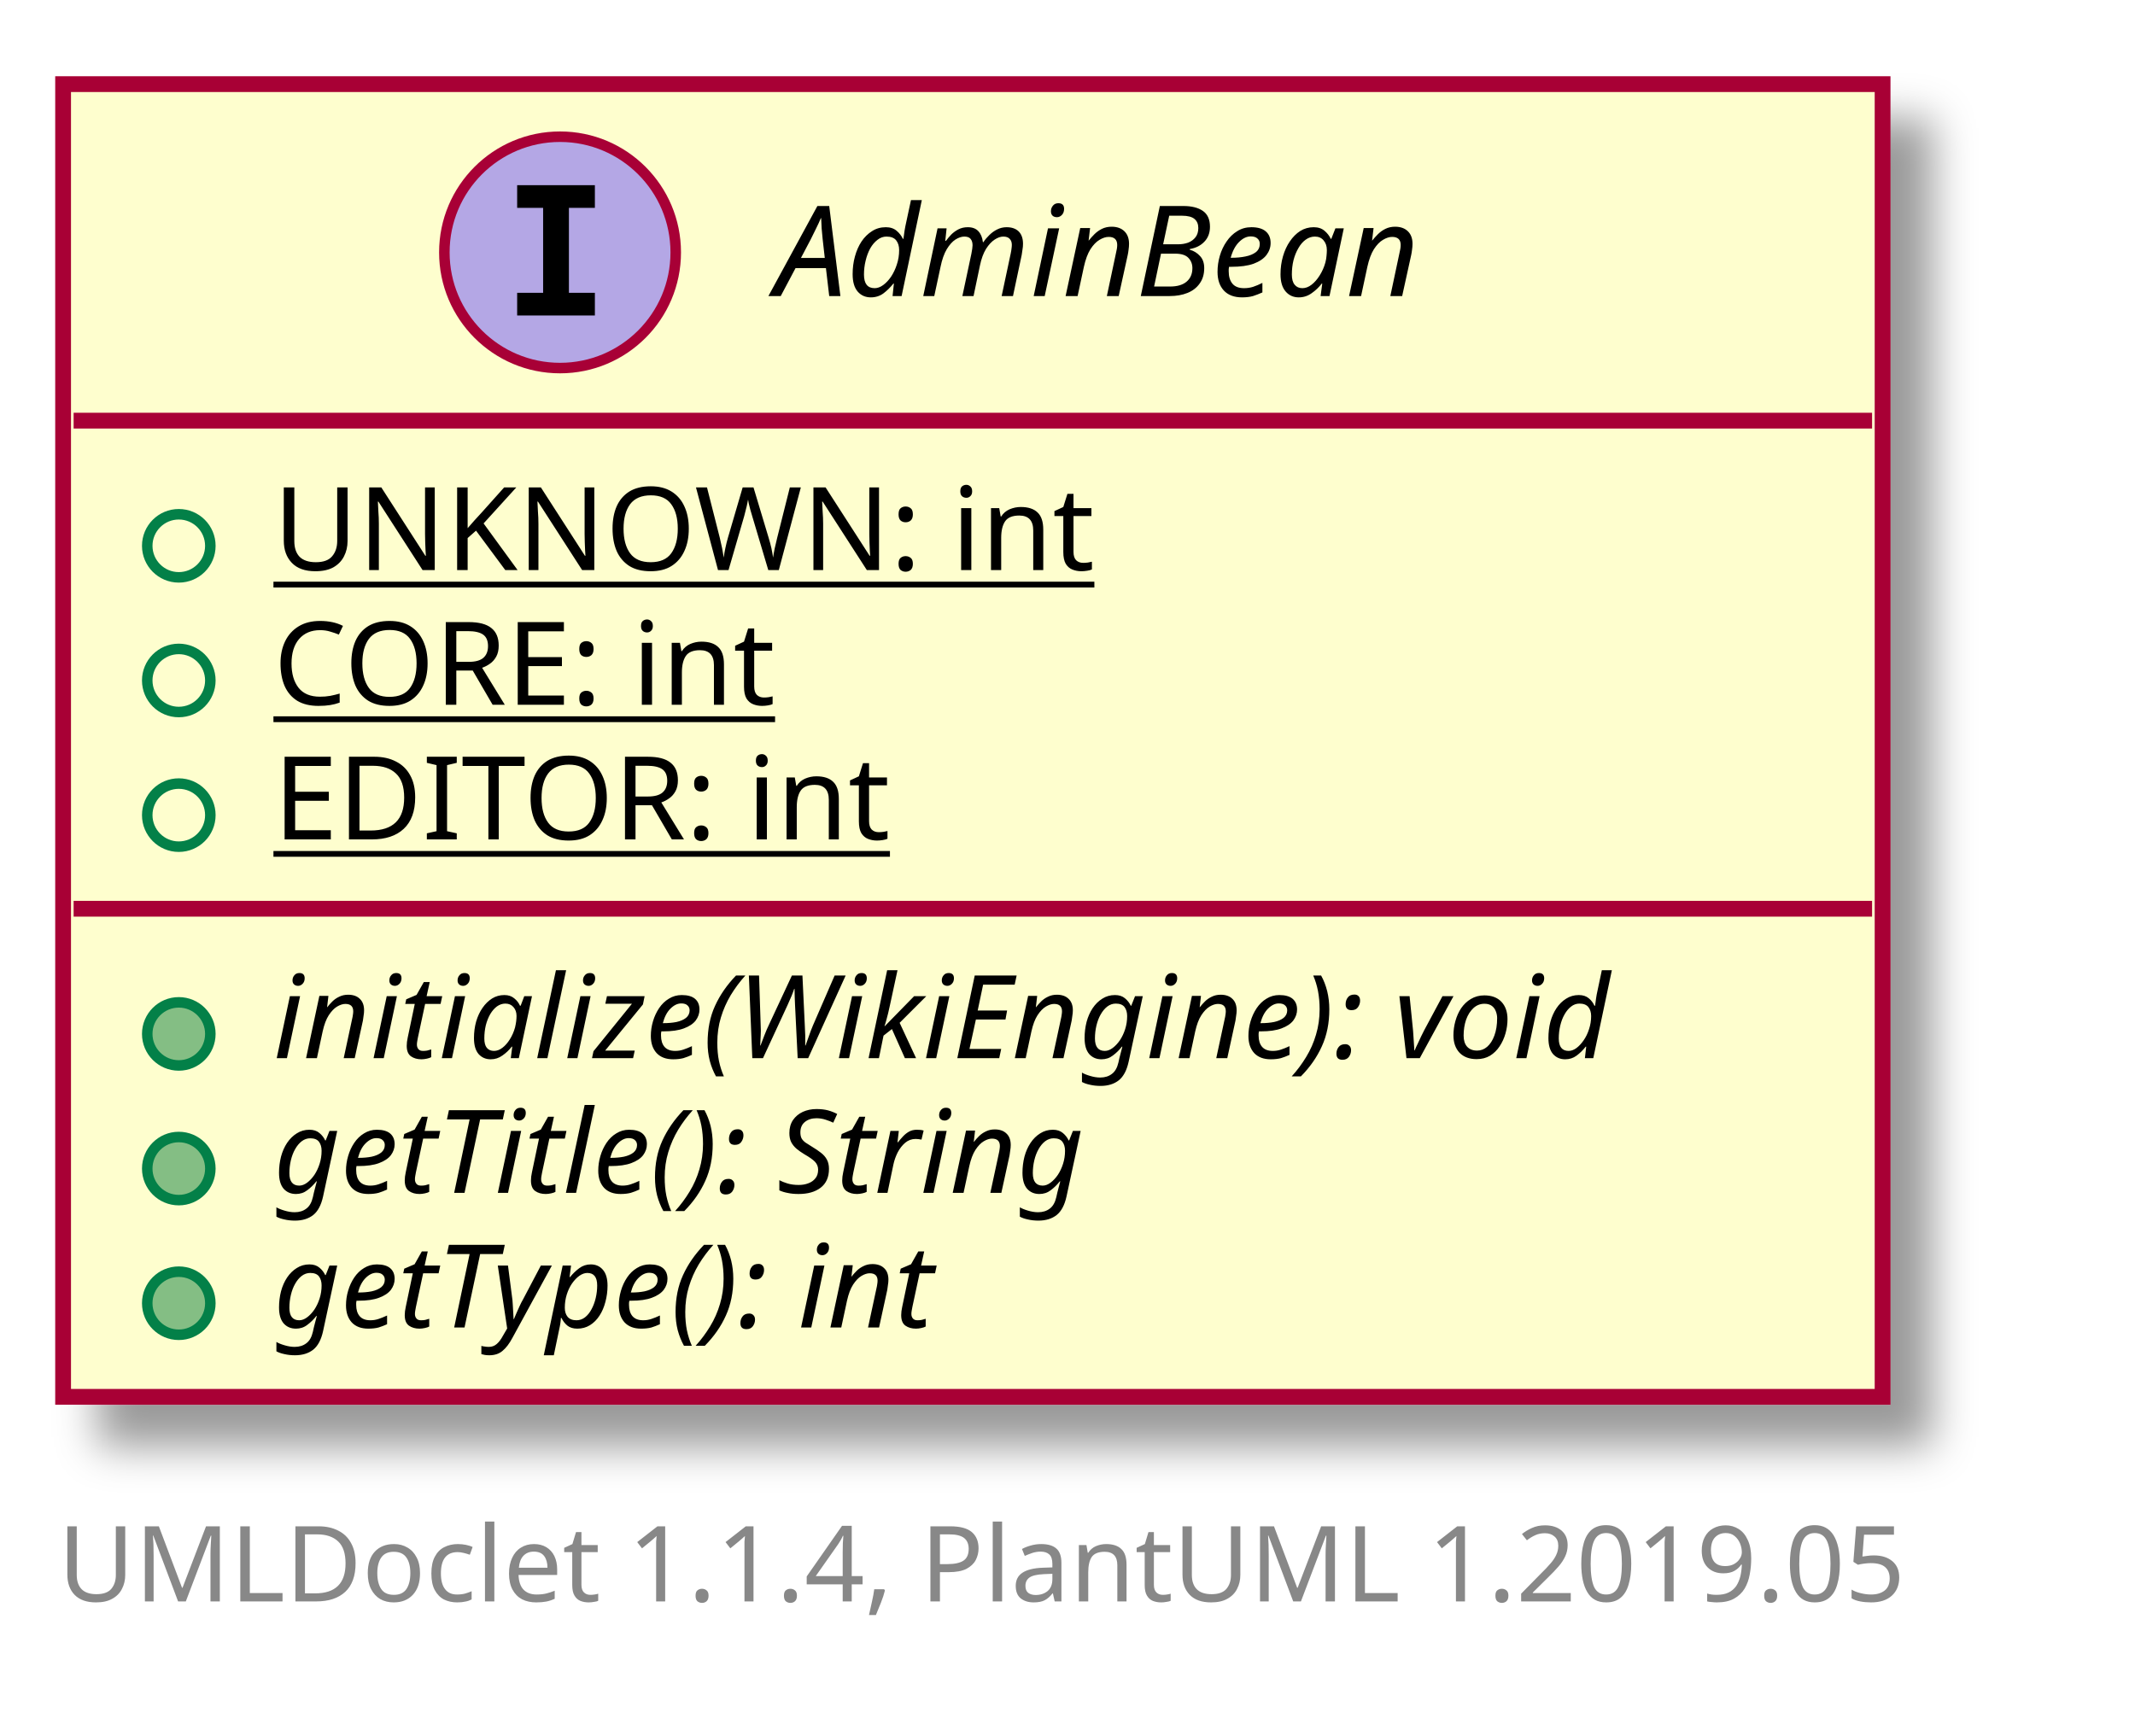
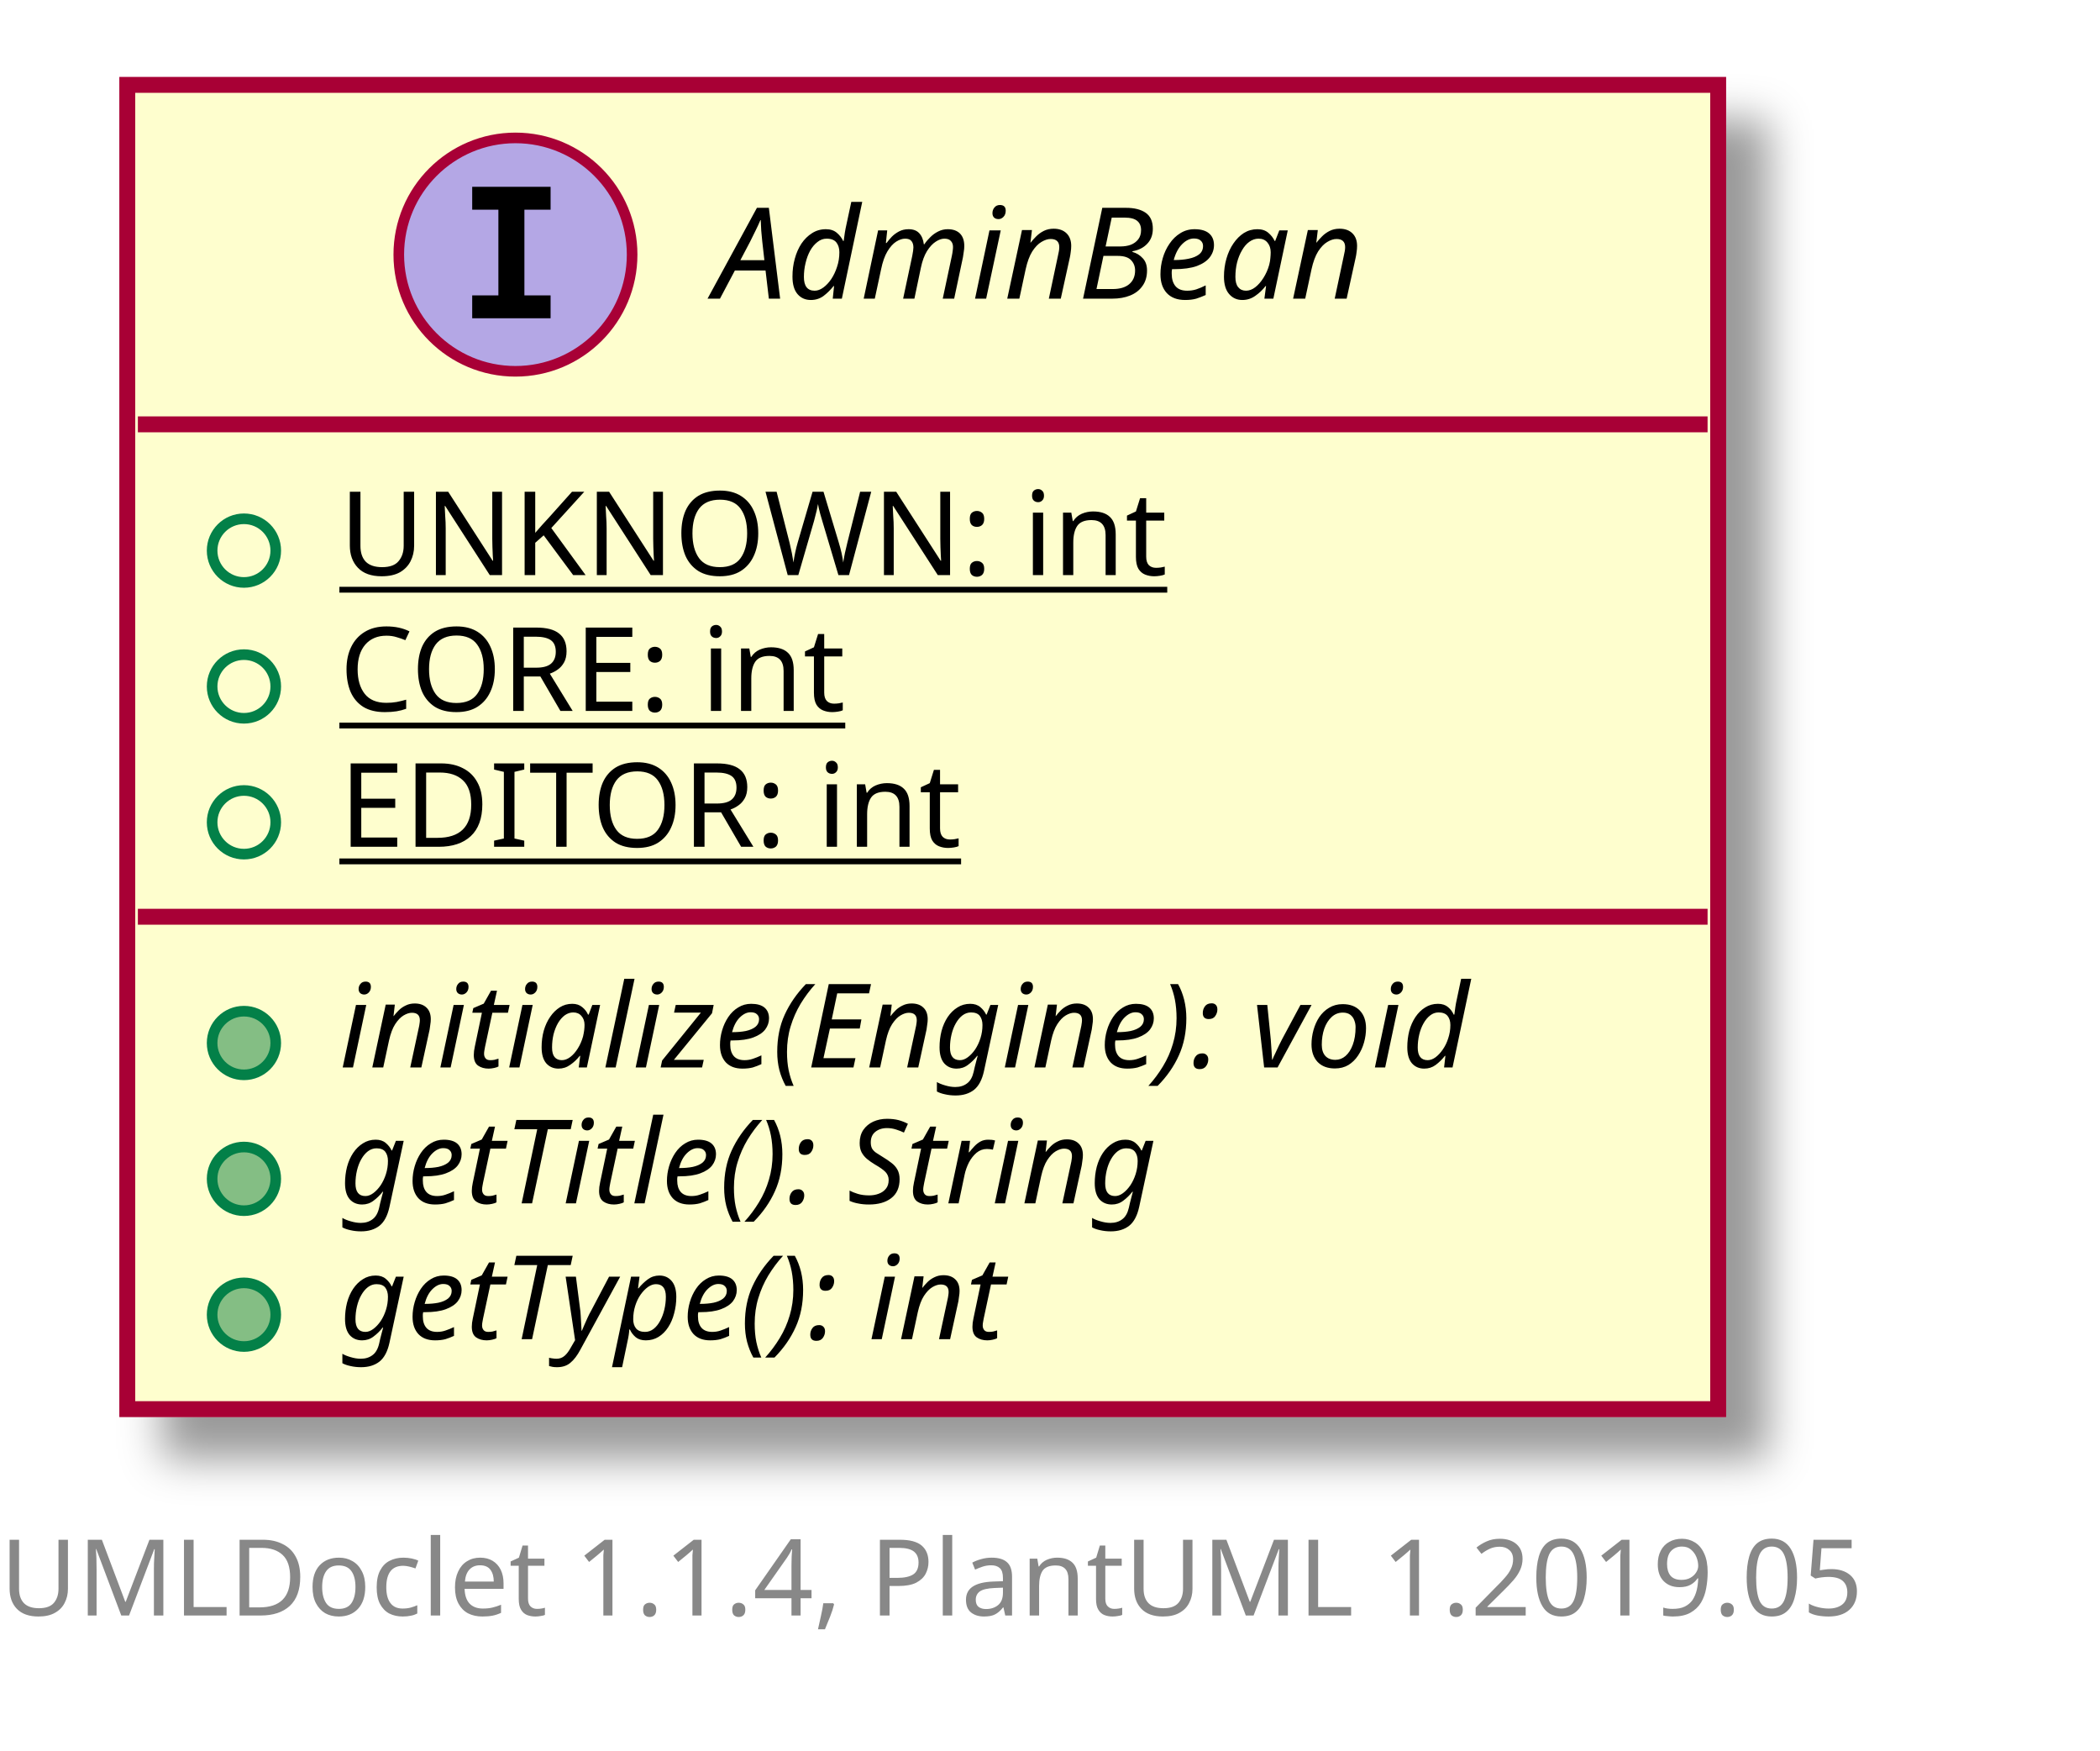
- <svg xmlns="http://www.w3.org/2000/svg" xmlns:xlink="http://www.w3.org/1999/xlink" contentScriptType="application/ecmascript" contentStyleType="text/css" height="165px" preserveAspectRatio="none" style="width:203px;height:165px;" version="1.1" viewBox="0 0 203 165" width="203px" zoomAndPan="magnify">
+ <svg xmlns="http://www.w3.org/2000/svg" xmlns:xlink="http://www.w3.org/1999/xlink" contentScriptType="application/ecmascript" contentStyleType="text/css" height="165px" preserveAspectRatio="none" style="width:198px;height:165px;" version="1.1" viewBox="0 0 198 165" width="198px" zoomAndPan="magnify">
  <defs>
-     <filter height="300%" id="f1gzhb3ydo2xa0" width="300%" x="-1" y="-1">
+     <filter height="300%" id="f1ioujlt1erdjs" width="300%" x="-1" y="-1">
      <feGaussianBlur result="blurOut" stdDeviation="2.0" />
      <feColorMatrix in="blurOut" result="blurOut2" type="matrix" values="0 0 0 0 0 0 0 0 0 0 0 0 0 0 0 0 0 0 .4 0" />
      <feOffset dx="4.0" dy="4.0" in="blurOut2" result="blurOut3" />
      <feBlend in="SourceGraphic" in2="blurOut3" mode="normal" />
    </filter>
  </defs>
  <g>
    <a href="AdminBean.html" target="_top" xlink:actuate="onRequest" xlink:show="new" xlink:title="AdminBean.html" xlink:type="simple">
-       <rect fill="#FEFECE" filter="url(#f1gzhb3ydo2xa0)" height="124.828" id="AdminBean" style="stroke: #A80036; stroke-width: 1.5;" width="173" x="6" y="8" />
-       <ellipse cx="53.25" cy="24" fill="#B4A7E5" rx="11" ry="11" style="stroke: #A80036; stroke-width: 1.0;" />
-       <path d="M49.172,19.766 L49.172,17.609 L56.562,17.609 L56.562,19.766 L54.094,19.766 L54.094,27.844 L56.562,27.844 L56.562,30 L49.172,30 L49.172,27.844 L51.641,27.844 L51.641,19.766 L49.172,19.766 Z " />
-       <text fill="#000000" font-family="sans-serif" font-size="12" font-style="italic" lengthAdjust="spacingAndGlyphs" textLength="70" x="73.75" y="28.154">AdminBean</text>
-       <line style="stroke: #A80036; stroke-width: 1.5;" x1="7" x2="178" y1="40" y2="40" />
-       <ellipse cx="17" cy="51.902" fill="none" rx="3" ry="3" style="stroke: #038048; stroke-width: 1.0;" />
-       <text fill="#000000" font-family="sans-serif" font-size="11" lengthAdjust="spacingAndGlyphs" text-decoration="underline" textLength="79" x="26" y="54.21">UNKNOWN: int</text>
-       <ellipse cx="17" cy="64.707" fill="none" rx="3" ry="3" style="stroke: #038048; stroke-width: 1.0;" />
-       <text fill="#000000" font-family="sans-serif" font-size="11" lengthAdjust="spacingAndGlyphs" text-decoration="underline" textLength="53" x="26" y="67.015">CORE: int</text>
-       <ellipse cx="17" cy="77.512" fill="none" rx="3" ry="3" style="stroke: #038048; stroke-width: 1.0;" />
-       <text fill="#000000" font-family="sans-serif" font-size="11" lengthAdjust="spacingAndGlyphs" text-decoration="underline" textLength="63" x="26" y="79.82">EDITOR: int</text>
-       <line style="stroke: #A80036; stroke-width: 1.5;" x1="7" x2="178" y1="86.414" y2="86.414" />
-       <ellipse cx="17" cy="98.316" fill="#84BE84" rx="3" ry="3" style="stroke: #038048; stroke-width: 1.0;" />
-       <text fill="#000000" font-family="sans-serif" font-size="11" font-style="italic" lengthAdjust="spacingAndGlyphs" textLength="147" x="26" y="100.624">initialize(WikiEngine): void</text>
-       <ellipse cx="17" cy="111.121" fill="#84BE84" rx="3" ry="3" style="stroke: #038048; stroke-width: 1.0;" />
-       <text fill="#000000" font-family="sans-serif" font-size="11" font-style="italic" lengthAdjust="spacingAndGlyphs" textLength="91" x="26" y="113.429">getTitle(): String</text>
-       <ellipse cx="17" cy="123.926" fill="#84BE84" rx="3" ry="3" style="stroke: #038048; stroke-width: 1.0;" />
-       <text fill="#000000" font-family="sans-serif" font-size="11" font-style="italic" lengthAdjust="spacingAndGlyphs" textLength="76" x="26" y="126.234">getType(): int</text>
+       <rect fill="#FEFECE" filter="url(#f1ioujlt1erdjs)" height="124.828" id="AdminBean" style="stroke: #A80036; stroke-width: 1.5;" width="150" x="12" y="8" />
+       <ellipse cx="48.6" cy="24" fill="#B4A7E5" rx="11" ry="11" style="stroke: #A80036; stroke-width: 1.0;" />
+       <path d="M44.522,19.766 L44.522,17.609 L51.913,17.609 L51.913,19.766 L49.444,19.766 L49.444,27.844 L51.913,27.844 L51.913,30 L44.522,30 L44.522,27.844 L46.991,27.844 L46.991,19.766 L44.522,19.766 Z " />
+       <text fill="#000000" font-family="sans-serif" font-size="12" font-style="italic" lengthAdjust="spacingAndGlyphs" textLength="70" x="67.4" y="28.154">AdminBean</text>
+       <line style="stroke: #A80036; stroke-width: 1.5;" x1="13" x2="161" y1="40" y2="40" />
+       <ellipse cx="23" cy="51.902" fill="none" rx="3" ry="3" style="stroke: #038048; stroke-width: 1.0;" />
+       <text fill="#000000" font-family="sans-serif" font-size="11" lengthAdjust="spacingAndGlyphs" text-decoration="underline" textLength="79" x="32" y="54.21">UNKNOWN: int</text>
+       <ellipse cx="23" cy="64.707" fill="none" rx="3" ry="3" style="stroke: #038048; stroke-width: 1.0;" />
+       <text fill="#000000" font-family="sans-serif" font-size="11" lengthAdjust="spacingAndGlyphs" text-decoration="underline" textLength="53" x="32" y="67.015">CORE: int</text>
+       <ellipse cx="23" cy="77.512" fill="none" rx="3" ry="3" style="stroke: #038048; stroke-width: 1.0;" />
+       <text fill="#000000" font-family="sans-serif" font-size="11" lengthAdjust="spacingAndGlyphs" text-decoration="underline" textLength="63" x="32" y="79.82">EDITOR: int</text>
+       <line style="stroke: #A80036; stroke-width: 1.5;" x1="13" x2="161" y1="86.414" y2="86.414" />
+       <ellipse cx="23" cy="98.316" fill="#84BE84" rx="3" ry="3" style="stroke: #038048; stroke-width: 1.0;" />
+       <text fill="#000000" font-family="sans-serif" font-size="11" font-style="italic" lengthAdjust="spacingAndGlyphs" textLength="124" x="32" y="100.624">initialize(Engine): void</text>
+       <ellipse cx="23" cy="111.121" fill="#84BE84" rx="3" ry="3" style="stroke: #038048; stroke-width: 1.0;" />
+       <text fill="#000000" font-family="sans-serif" font-size="11" font-style="italic" lengthAdjust="spacingAndGlyphs" textLength="91" x="32" y="113.429">getTitle(): String</text>
+       <ellipse cx="23" cy="123.926" fill="#84BE84" rx="3" ry="3" style="stroke: #038048; stroke-width: 1.0;" />
+       <text fill="#000000" font-family="sans-serif" font-size="11" font-style="italic" lengthAdjust="spacingAndGlyphs" textLength="76" x="32" y="126.234">getType(): int</text>
    </a>
-     <text fill="#888888" font-family="sans-serif" font-size="10" lengthAdjust="spacingAndGlyphs" textLength="186" x="5.5" y="152.282">UMLDoclet 1.1.4, PlantUML 1.2019.05</text>
+     <text fill="#888888" font-family="sans-serif" font-size="10" lengthAdjust="spacingAndGlyphs" textLength="186" x="0" y="152.282">UMLDoclet 1.1.4, PlantUML 1.2019.05</text>
  </g>
</svg>
